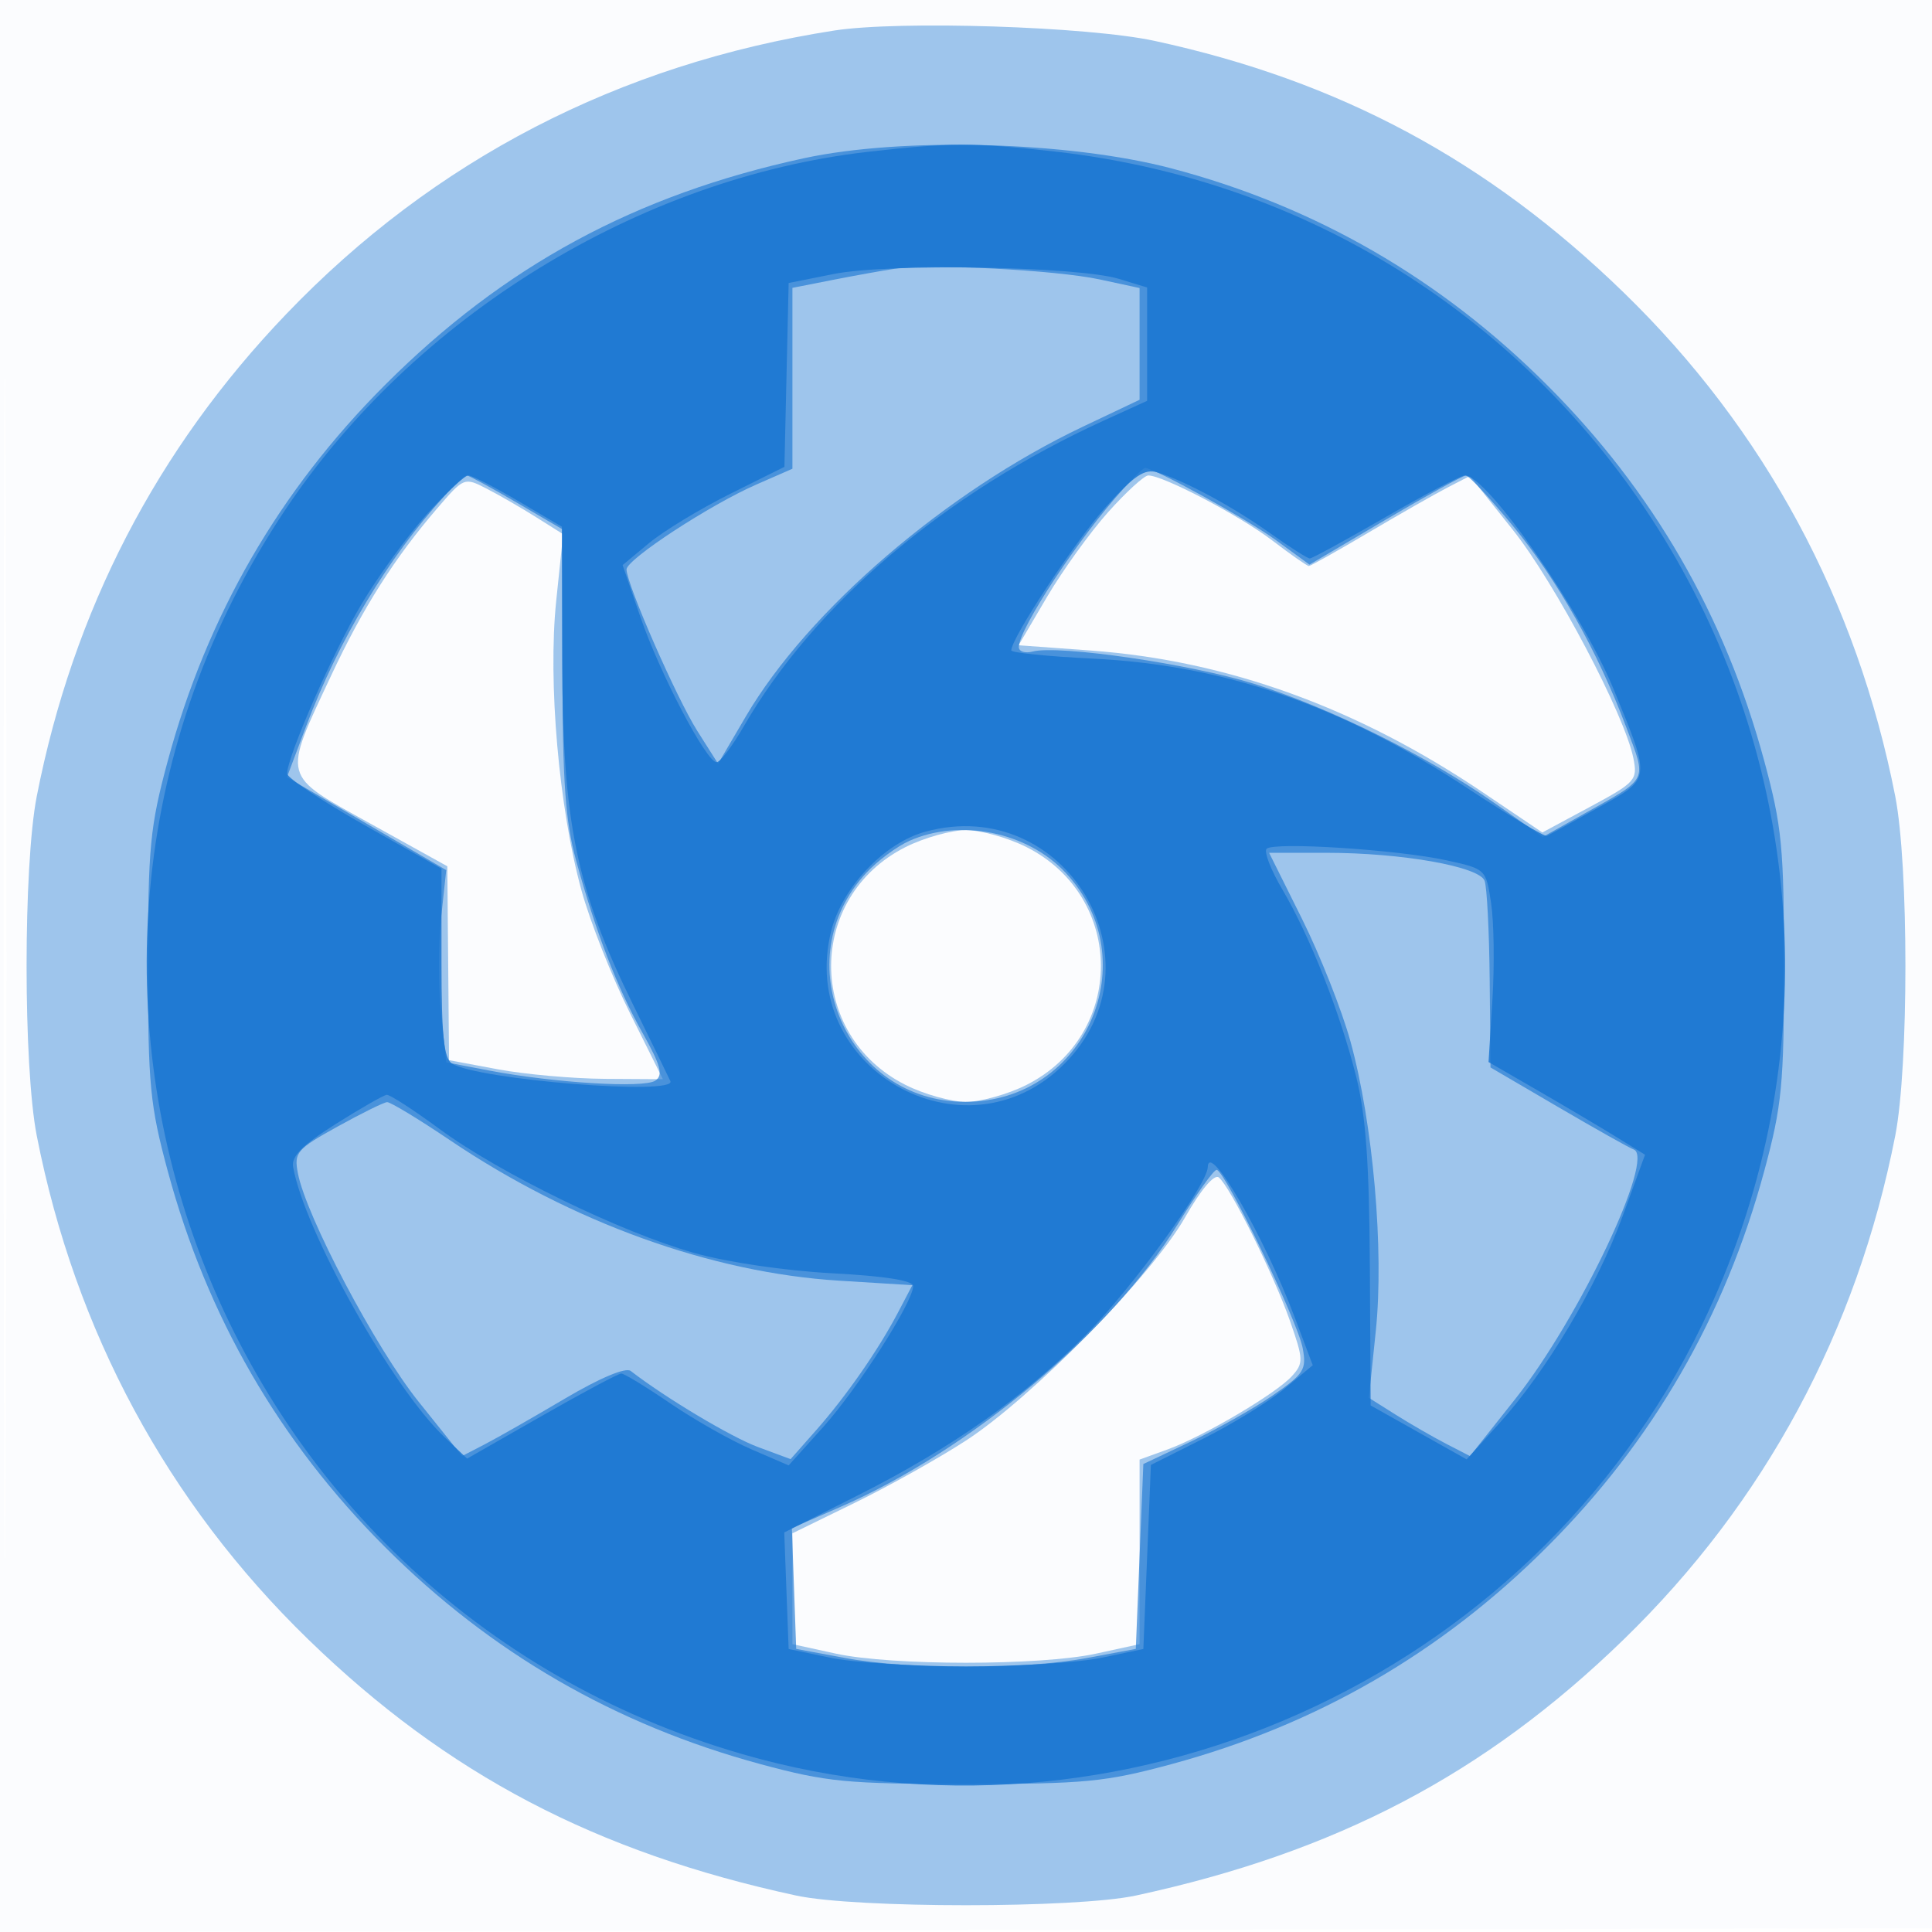
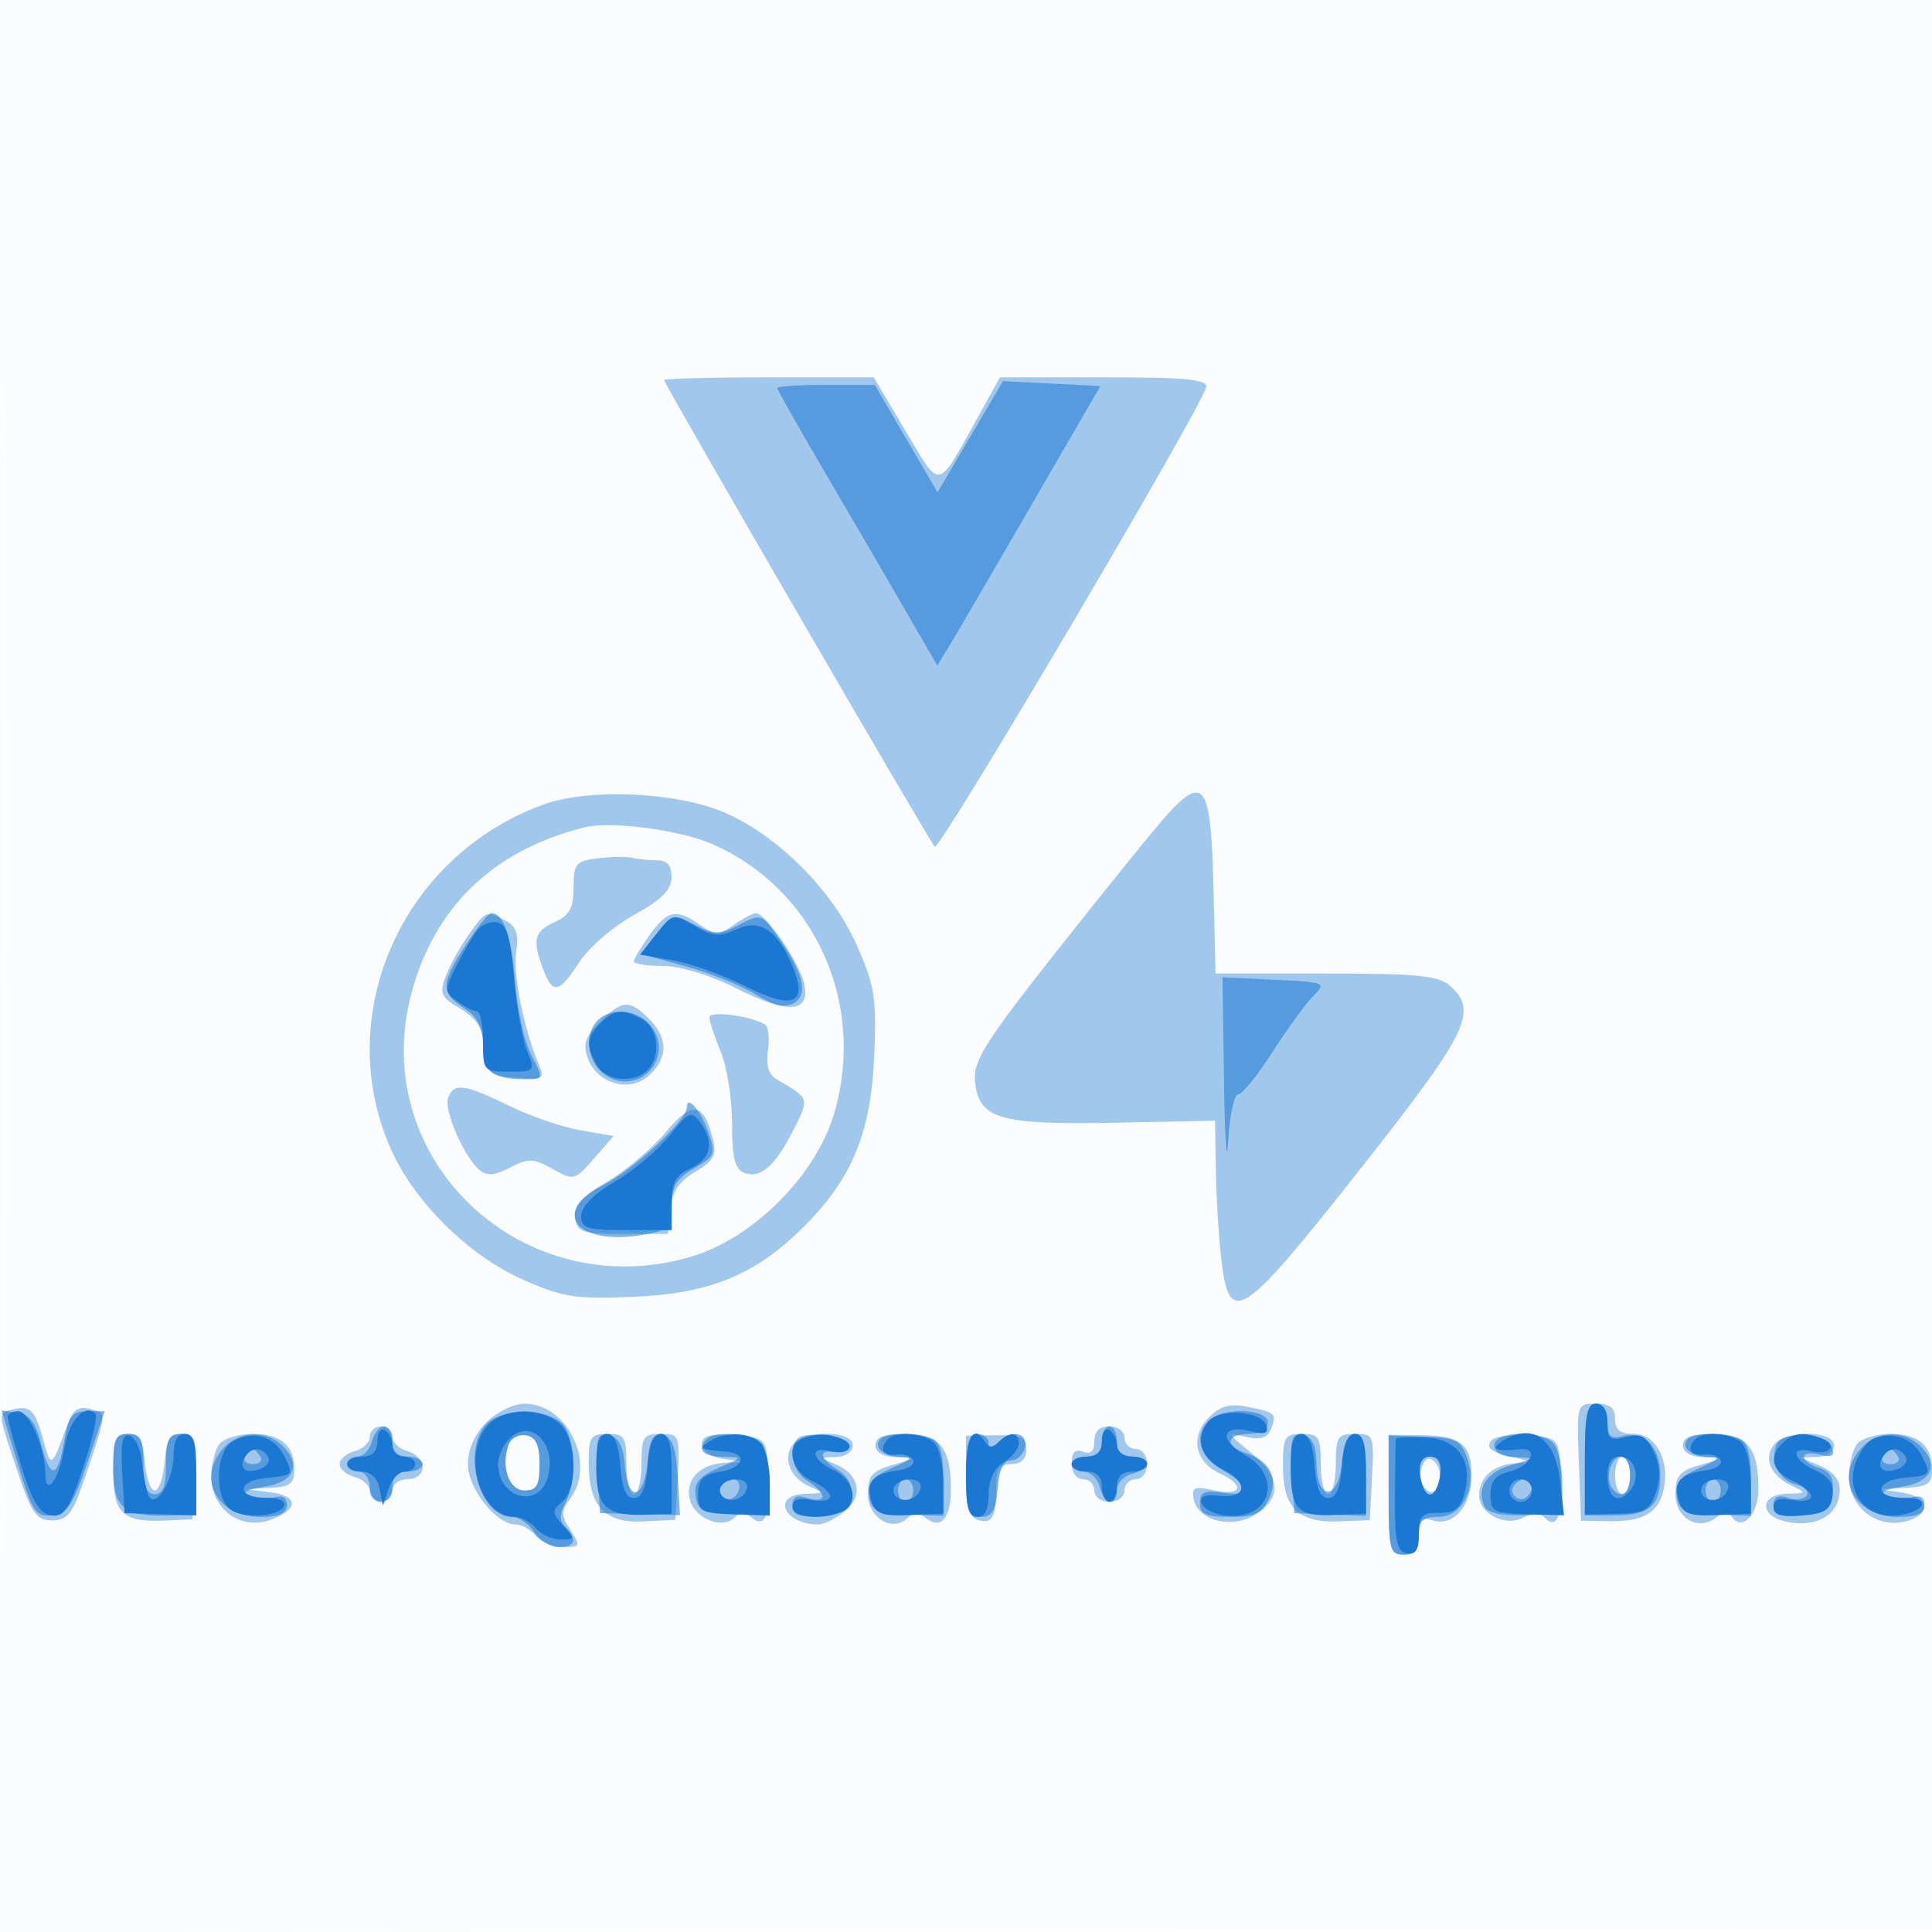
<svg xmlns="http://www.w3.org/2000/svg" width="256" height="256">
  <path fill-opacity=".016" d="M0 128.004v128.004l128.25-.254 128.25-.254.254-127.75L257.008 0H0v128.004m.485.496c0 70.4.119 99.053.265 63.672.146-35.38.146-92.98 0-128C.604 29.153.485 58.1.485 128.5" fill="#1976D2" fill-rule="evenodd" />
-   <path fill-opacity=".414" d="M110.5 4.051C82.037 8.492 57.508 21.188 37.936 41.608 20.753 59.537 9.701 80.895 4.873 105.5c-1.801 9.181-1.801 35.819 0 45 5.086 25.923 17.318 48.612 35.98 66.739 18.375 17.848 38.091 28.197 64.647 33.931 7.912 1.708 37.088 1.708 45 0 26.556-5.734 46.272-16.083 64.647-33.931 18.662-18.127 30.894-40.816 35.98-66.739 1.801-9.181 1.801-35.819 0-45-5.086-25.923-17.318-48.612-35.98-66.739-18.016-17.5-37.679-28.049-62.147-33.342-8.851-1.915-33.839-2.719-42.5-1.368M57.937 67.355c-5.675 6.602-9.848 13.179-14.046 22.136-6.475 13.818-6.675 13.065 5.205 19.652l10.177 5.643.114 12.846.113 12.847 6.5 1.214c3.575.667 9.951 1.235 14.169 1.26l7.669.047-4.359-8.75c-2.397-4.812-5.289-12.125-6.425-16.25-2.998-10.886-4.465-27.659-3.355-38.358l.919-8.858-3.559-2.242c-1.957-1.233-4.909-2.936-6.559-3.786-2.978-1.534-3.026-1.515-6.563 2.599m88.906.496c-2.389 2.669-6.038 7.731-8.111 11.25l-3.767 6.399 9.58.7c18.028 1.316 35.321 7.575 51.975 18.814l7.848 5.295 6.334-3.404c6.009-3.23 6.304-3.56 5.738-6.405-1.147-5.77-10.374-23.254-15.998-30.312l-5.672-7.12-3.002 1.552c-1.651.854-6.361 3.538-10.467 5.966-4.107 2.428-7.65 4.414-7.875 4.414-.225 0-2.416-1.532-4.869-3.404-4.319-3.297-14.43-8.596-16.402-8.596-.533 0-2.924 2.183-5.312 4.851M119.97 112.25c-13.123 6.629-13.123 24.871 0 31.5 2.45 1.238 6.063 2.25 8.03 2.25 1.967 0 5.58-1.012 8.03-2.25 13.123-6.629 13.123-24.871 0-31.5-2.45-1.237-6.063-2.25-8.03-2.25-1.967 0-5.58 1.013-8.03 2.25M157 161.354c-4.352 7.642-20.272 23.85-29 29.524-3.575 2.325-10.213 6.041-14.75 8.26l-8.25 4.033V217.858l5.75 1.254c7.405 1.615 27.095 1.615 34.5 0l5.75-1.254v-24.456l3.648-1.32c4.794-1.733 14.437-7.412 16.54-9.741 1.553-1.719 1.535-2.204-.269-7.341-2.19-6.233-7.905-17.753-9.416-18.979-.608-.493-2.383 1.609-4.503 5.333" fill="#1976D2" fill-rule="evenodd" />
-   <path fill-opacity=".633" d="M106.5 20.973c-22.292 4.83-39.705 14.257-55.488 30.039-14.029 14.03-23.57 30.536-28.774 49.782-2.363 8.739-2.625 11.45-2.625 27.206s.262 18.467 2.625 27.206c5.204 19.246 14.745 35.752 28.774 49.782 14.03 14.029 30.536 23.57 49.782 28.774 8.739 2.363 11.45 2.625 27.206 2.625s18.467-.262 27.206-2.625c19.246-5.204 35.752-14.745 49.782-28.774 14.029-14.03 23.57-30.536 28.774-49.782 2.363-8.739 2.625-11.45 2.625-27.206s-.262-18.467-2.625-27.206c-5.204-19.246-14.745-35.752-28.774-49.782-14.091-14.09-30.744-23.693-49.782-28.705-13.549-3.567-35.609-4.171-48.706-1.334m12 14.646c-1.65.25-5.362.92-8.25 1.489L105 38.142v23.97l-4.75 2.077c-6.192 2.707-17.255 9.944-17.232 11.273.035 1.995 6.648 17.075 9.379 21.388l2.754 4.349 3.674-6.267c8.243-14.057 26.562-29.805 44.666-38.396L151 52.973V38.166l-5.25-1.133c-5.812-1.255-22.567-2.124-27.25-1.414m30.364 29.131C143.041 71.129 135 83.305 135 85.744c0 .588.826.853 1.835.589 3.458-.904 21.048 1.663 29.357 4.284 10.03 3.165 22.999 9.592 31.774 15.747l6.466 4.535 5.534-3.108c8.572-4.815 8.255-4.157 5.513-11.444-3.799-10.092-9.099-19.497-15.061-26.725-3.004-3.642-5.79-6.614-6.19-6.605-.4.009-5.225 2.667-10.721 5.907l-9.993 5.89-4.507-3.286C165.275 68.808 152.92 62 151.716 62c-.188 0-1.472 1.237-2.852 2.75m-90 1C51.41 73.915 44.842 84.856 40.56 96.241l-2.536 6.741 10.552 6.155 10.552 6.156-.681 6.353c-.374 3.495-.372 9.226.004 12.737l.683 6.383 5.683 1.085c8.602 1.642 20.516 2.366 22.019 1.338 1.068-.73.728-1.998-1.686-6.301-3.395-6.053-6.18-13.281-8.819-22.888-1.413-5.145-1.79-10.397-1.808-25.188L74.5 70.123l-6.088-3.561C65.063 64.603 62.11 63 61.849 63c-.261 0-1.605 1.237-2.985 2.75m61.636 45.667c-1.65.737-4.209 2.632-5.686 4.211-10.782 11.526-2.66 30.372 13.089 30.372 15.938 0 24.142-18.76 13.283-30.373-5.038-5.388-13.972-7.206-20.686-4.21m52.021 10.333c2.397 4.813 5.289 12.125 6.425 16.25 2.998 10.886 4.465 27.659 3.355 38.358l-.919 8.858 3.559 2.242c1.957 1.233 4.972 2.97 6.7 3.861l3.141 1.62 5.984-7.548c8.468-10.679 18.616-32.069 15.696-33.084-.529-.184-5.012-2.704-9.962-5.6l-9-5.265-.109-11.634c-.061-6.398-.364-12.295-.675-13.105-.725-1.891-10.983-3.703-20.967-3.703h-7.587l4.359 8.75M44.704 149.289c-5.391 2.986-5.757 3.417-5.238 6.149 1.091 5.733 10.297 23.167 15.988 30.278l5.776 7.216 3.002-1.552c1.651-.854 6.432-3.58 10.625-6.059 4.62-2.731 8.054-4.175 8.714-3.664 4.628 3.577 13.301 8.762 16.873 10.086l4.316 1.6 3.37-3.816c3.99-4.517 8.242-10.633 10.867-15.629l1.893-3.603-9.695-.598c-16.92-1.046-35.444-7.731-51.57-18.613-4.144-2.796-7.893-5.066-8.33-5.045-.437.022-3.403 1.484-6.591 3.25m111.329 12.97c-8.786 14.244-27.564 29.962-44.73 37.44l-6.376 2.778.286 8.006.287 8.007 6.5 1.208c8.333 1.549 23.668 1.549 32 0l6.5-1.209.5-12.249.5-12.249 6.276-2.966c3.452-1.63 8.335-4.381 10.851-6.113 4.167-2.866 4.523-3.428 3.986-6.28-.682-3.621-10.343-23.636-11.403-23.623-.39.004-2.72 3.267-5.177 7.25" fill="#1976D2" fill-rule="evenodd" />
-   <path fill-opacity=".833" d="M115 20.118C84.682 23.586 54.789 41.994 37.68 67.73-3.021 128.953 27.51 211.9 98.296 232.413c50.062 14.507 104.459-9.792 127.215-56.827C258.3 107.81 214.472 28.41 139.666 20.069c-10.711-1.194-13.857-1.188-24.666.049m-4.5 16.181l-6 1.201-.28 12.178-.28 12.179-7.22 3.599c-3.971 1.98-8.795 4.91-10.72 6.51l-3.5 2.91 2.334 6.812C87.393 89.16 93.598 101 94.954 101c.471 0 2.089-2.137 3.596-4.75 9.336-16.183 26.726-30.955 47.7-40.518l5.75-2.621V38.094l-3.75-1.144c-5.437-1.658-30.556-2.091-37.75-.651m36.061 30.844C142.51 71.649 134 84.546 134 86.18c0 .31 4.838.799 10.75 1.087 17.603.858 33.113 6.239 49.915 17.316 5.371 3.542 10.015 6.322 10.319 6.178.304-.143 3.341-1.819 6.75-3.723 7.107-3.97 7.052-3.561 2.109-15.64C209.616 81.068 197.061 63 194.11 63c-.524 0-5.238 2.475-10.478 5.5-5.239 3.025-9.774 5.5-10.077 5.5-.303 0-2.689-1.521-5.303-3.38-4.927-3.505-11.193-6.882-14.883-8.021-1.702-.526-3.071.388-6.808 4.544m-90.026 1.029c-2.558 2.845-6.464 8.226-8.681 11.958-3.706 6.237-9.746 20.006-9.814 22.37-.016.55 4.581 3.611 10.216 6.803l10.244 5.802v12.483c0 9.611.322 12.681 1.398 13.348 3.467 2.146 29.807 4.253 28.929 2.314-.187-.412-2.439-5.025-5.004-10.25-7.445-15.161-9.276-24.064-9.326-45.352l-.043-17.851-5.771-3.399C65.508 64.529 62.522 63 62.048 63c-.474 0-2.955 2.328-5.513 5.172m66.085 42.031c-5.429 1.479-11.024 7.375-12.478 13.148C105.571 141.503 127.79 154.21 141 141c13.493-13.493.151-35.847-18.38-30.797m45.208 2.27c-.369.387.572 2.813 2.091 5.39 3.672 6.227 7.668 16.356 9.778 24.784 1.284 5.128 1.741 11.474 1.817 25.216l.102 18.364 6.362 3.573 6.361 3.573 4.296-4.745c6.263-6.918 12.985-18.203 16.375-27.493l2.965-8.125-3.737-2.311c-2.056-1.271-6.722-4.035-10.369-6.143l-6.63-3.832.513-8.233c.283-4.528.206-10.283-.17-12.79-.68-4.54-.702-4.561-5.882-5.699-6.478-1.422-22.966-2.478-23.872-1.529M44.5 148.928c-4.405 2.781-5.911 4.291-5.665 5.68 1.497 8.459 13.101 29.194 20.024 35.778l3.035 2.886 9.868-5.636c5.427-3.1 10.181-5.636 10.564-5.636.383 0 3.299 1.776 6.479 3.947 3.181 2.171 8.013 4.91 10.739 6.086l4.956 2.139 4.54-5.042c4.589-5.096 11.96-16.631 11.96-18.716 0-.736-3.755-1.33-10.75-1.701-6.206-.33-13.92-1.465-18.25-2.686-9.699-2.736-25.808-10.574-33.753-16.423-3.439-2.532-6.589-4.572-7-4.534-.411.039-3.447 1.775-6.747 3.858m115.533 5.738c-.066 2.336-10.026 16.03-16.166 22.227-8.065 8.141-17.827 15.013-30.159 21.23l-9.791 4.937.291 7.72.292 7.72 5.5 1.154c3.025.634 11.125 1.153 18 1.153s14.975-.519 18-1.153l5.5-1.154.5-12.195.5-12.195 7-3.515c3.85-1.934 8.675-4.906 10.723-6.605l3.722-3.09-2.347-6.236c-4.096-10.882-11.461-23.619-11.565-19.998" fill="#1976D2" fill-rule="evenodd" />
+   <path fill-opacity=".398" d="M88 50.373c0 .505 35.057 60.944 35.863 61.828.598.656 35.255-58.028 35.96-60.889.255-1.035-2.595-1.312-13.5-1.311l-13.823.001-2.911 5.249c-5.496 9.911-4.879 9.793-9.607 1.835L115.772 50h-13.886C94.249 50 88 50.168 88 50.373m-15.995 56.235c-18.741 6.807-28.079 27.872-20.226 45.625 3.072 6.946 10.2 14.036 17.326 17.234 5.407 2.426 7.024 2.687 14.734 2.374 10.202-.414 16.283-2.911 22.687-9.315s8.901-12.485 9.315-22.687c.313-7.71.052-9.327-2.374-14.734-3.197-7.123-10.278-14.243-17.25-17.345-6.323-2.814-18.095-3.374-24.212-1.152m82.855 1.111c-1.416 1.529-7.84 9.449-14.276 17.599-10.084 12.772-11.658 15.255-11.392 17.978.485 4.969 3.213 5.773 18.56 5.468l13.251-.264.098 6.5c.053 3.575.39 8.975.748 12 1.055 8.91 2.636 7.874 18.316-12 14.372-18.217 15.732-20.973 12.006-24.345-1.526-1.381-4.249-1.655-16.468-1.655h-14.64l-.281-11.738c-.316-13.136-1.231-14.612-5.922-9.543m-77.36 1.899c-12.167 3.006-20.074 10.654-23.058 22.302-5.608 21.889 14.898 41.065 37.032 34.631 8.279-2.407 16.67-10.798 19.077-19.077 4.231-14.557-2.571-29.614-16.079-35.59-4.287-1.896-13.493-3.125-16.972-2.266m1.75 4.111c-2.963.363-3.25.703-3.25 3.856 0 2.718-.535 3.702-2.5 4.597-2.73 1.244-3.003 2.364-1.525 6.253 1.287 3.384 2.081 3.226 4.79-.956 1.245-1.923 4.501-4.73 7.235-6.238 3.662-2.019 4.975-3.334 4.986-4.991.01-1.556-.577-2.25-1.904-2.25-1.055 0-2.518-.15-3.25-.334-.733-.184-2.795-.155-4.582.063m-17.157 10.14c-1.124 1.579-2.487 4.038-3.03 5.466-.873 2.295-.649 2.796 1.926 4.317 2.211 1.307 2.985 2.579 3.212 5.285.282 3.357.524 3.581 4.182 3.881 3.427.281 3.792.105 3.11-1.5-2.023-4.754-3.545-12.137-3.106-15.067.371-2.473.04-3.487-1.384-4.25-2.574-1.377-2.608-1.364-4.91 1.868m23.975.035c-1.137 1.598-2.068 3.173-2.068 3.5 0 .328 1.737.596 3.859.596 2.298 0 6.243 1.206 9.75 2.98 6.926 3.504 9.909 3.228 8.898-.824-.698-2.798-5.097-9.156-6.335-9.156-.4 0-1.727.701-2.949 1.557-2.012 1.409-2.434 1.409-4.446 0-3.144-2.203-4.354-1.959-6.709 1.347m-6.602 11.539c-1.917 1.917-2.261 2.941-1.595 4.75 1.256 3.416 5.54 4.65 8.099 2.334 2.573-2.328 2.584-4.973.03-7.527-2.587-2.587-3.57-2.521-6.534.443M94 134.798c0 .527.675 2.573 1.5 4.548.825 1.974 1.5 6.256 1.5 9.515 0 4.549.378 6.07 1.627 6.549 2.13.818 4.059-.873 6.536-5.729 2.113-4.142 2.11-4.15-2.248-6.661-1.065-.614-1.443-1.875-1.154-3.848.237-1.614.05-3.161-.415-3.436-1.937-1.146-7.346-1.837-7.346-.938M59.388 145.43c-.618 1.611 2.092 7.893 4.137 9.591.997.827 2.042.746 4.068-.316 2.399-1.257 3.075-1.235 5.618.183 2.823 1.574 2.952 1.542 5.497-1.376l2.606-2.988-4.362-.745c-2.399-.41-6.677-1.877-9.506-3.262-5.913-2.892-7.293-3.079-8.058-1.087m28.821 4.6c-1.811 2.164-5.322 5.124-7.804 6.578-3.415 2.002-4.437 3.16-4.208 4.768.27 1.896.948 2.124 6.303 2.124h6l.312-3.23c.226-2.343 1.131-3.714 3.297-4.994 2.437-1.439 2.873-2.224 2.372-4.27-1.219-4.987-2.722-5.221-6.272-.976M1.75 186.746c-2.108.483-2.128.191.573 8.242 1.88 5.601 2.507 6.485 4.591 6.472 1.997-.013 2.706-.874 4.104-4.988 3.232-9.513 3.2-9.182.955-9.769-1.596-.417-2.311.08-3.058 2.126-2.073 5.682-2.152 5.737-3.121 2.171-1.129-4.158-1.725-4.785-4.044-4.254m62.705 1.709C62.907 190.002 62 192.052 62 194c0 3.269 3.745 8 6.332 8 .783 0 1.983.675 2.668 1.5s2.325 1.5 3.645 1.5c2.256 0 2.313-.136.942-2.25-1.269-1.957-1.272-2.502-.023-4.191C79.02 193.886 75.212 186 69.5 186c-1.425 0-3.695 1.105-5.045 2.455m95.723-.633c-2.513 2.513-1.844 5.918 1.461 7.423 3.397 1.548 2.911 3.035-.732 2.235-2.642-.581-3.041-.414-2.74 1.15.56 2.908 5.173 4.032 8.256 2.013 3.466-2.271 3.245-4.951-.673-8.162-3.204-2.627-3.213-2.656-.604-2.08 1.903.421 2.822.125 3.273-1.051.785-2.044.629-2.19-3.138-2.944-2.313-.462-3.574-.113-5.103 1.416m49.03 5.928.292 7.75 3.5.066c4.632.088 6.639-.991 7.387-3.97.976-3.892-.907-7.596-3.862-7.596-1.858 0-2.525-.528-2.525-2 0-1.475-.667-2-2.542-2-2.529 0-2.541.039-2.25 7.75M49 190.383c0 .761-.9 1.619-2 1.907-1.1.287-2 1.057-2 1.71s.9 1.423 2 1.71c1.1.288 2 1.146 2 1.907 0 .76.675 1.383 1.5 1.383s1.5-.675 1.5-1.5c0-.833.889-1.5 2-1.5 1.163 0 2-.667 2-1.594 0-.876-.9-1.829-2-2.116-1.1-.288-2-1.146-2-1.907 0-.76-.675-1.383-1.5-1.383s-1.5.623-1.5 1.383m96 .586c0 1.339-.48 1.784-1.5 1.393-1.041-.4-1.5.069-1.5 1.531 0 1.206.641 2.107 1.5 2.107.825 0 1.5.675 1.5 1.5 0 .833.889 1.5 2 1.5s2-.667 2-1.5c0-.825.675-1.5 1.5-1.5.833 0 1.5-.889 1.5-2s-.667-2-1.5-2c-.825 0-1.5-.675-1.5-1.5 0-.833-.889-1.5-2-1.5-1.323 0-2 .667-2 1.969m-130 3.996c0 5.633 1.23 6.777 7 6.512l3.5-.161.3-5.658c.269-5.082.097-5.658-1.69-5.658-1.577 0-2.054.777-2.3 3.75-.17 2.063-.76 3.75-1.31 3.75s-1.14-1.687-1.31-3.75c-.244-2.938-.731-3.75-2.25-3.75-1.659 0-1.94.718-1.94 4.965m14.2-3.765c-.66.66-1.2 2.675-1.2 4.477 0 4.267 3.846 7.117 7.746 5.739 3.866-1.367 3.898-3.216.065-3.688l-3.311-.408 3.25-.16c2.678-.132 3.25-.565 3.25-2.46 0-3.148-1.816-4.7-5.5-4.7-1.705 0-3.64.54-4.3 1.2m38.218.153c-1.112 2.897-.011 6.147 2.082 6.147 1.618 0 2-.667 2-3.486 0-2.528-.482-3.579-1.753-3.824-.964-.186-2.012.338-2.329 1.163M78 193.777c0 5.797 2.113 8.078 7.241 7.819l4.259-.215.3-5.69c.29-5.512.22-5.691-2.25-5.691-2.308 0-2.55.379-2.55 4 0 2.2-.45 4-1 4s-1-1.8-1-4c0-3.6-.25-4-2.5-4-2.225 0-2.5.415-2.5 3.777m15-2.401c0 .859 1.166 1.668 2.75 1.908l2.75.416-2.628.15c-3.28.187-5.235 2.43-4.403 5.051.756 2.382 4.294 3.736 5.808 2.222.767-.767 1.451-.763 2.387.013 1.795 1.49 2.548-.708 2.149-6.272-.313-4.363-.314-4.364-4.563-4.671-3.237-.235-4.25.047-4.25 1.183m12.105-.003c-1.492 1.799-.37 4.575 2.284 5.647 1.932.781 1.878.859-.639.917-4.611.106-2.935 4.063 1.721 4.063.719 0 2.285-.791 3.479-1.759 2.545-2.061 1.929-4.941-1.339-6.261-2.091-.845-2.09-.854.139-.917 1.305-.036 2.25-.693 2.25-1.563 0-1.949-6.298-2.05-7.895-.127M116 191.5c0 .948 1.012 1.533 2.75 1.59 2.691.088 2.681.11-.5 1.029-2.705.781-3.25 1.425-3.25 3.842 0 3.17 3.295 5.144 5.277 3.162.76-.76 1.451-.764 2.355-.013 1.987 1.648 3.368.116 3.368-3.735 0-5.579-1.47-7.375-6.035-7.375-2.858 0-3.965.419-3.965 1.5m12 4.011c0 3.603.444 5.446 1.402 5.813 1.988.763 2.598-.174 2.598-3.991 0-2.666.4-3.333 2-3.333 1.312 0 2-.667 2-1.937 0-1.603-.691-1.928-4-1.882l-4 .055v5.275m42-1.166c0 5.475 2.062 7.467 7.5 7.244l4-.164.3-5.712c.29-5.535.221-5.713-2.25-5.713-2.308 0-2.55.379-2.55 4 0 2.2-.45 4-1 4s-1-1.8-1-4c0-3.6-.25-4-2.5-4-2.283 0-2.5.377-2.5 4.345m14 3.718c0 7.27.168 7.937 2 7.937 1.481 0 2-.667 2-2.567 0-2.065.371-2.45 1.895-1.966 2.671.847 5.105-1.973 5.105-5.916 0-4.184-1.43-5.324-6.75-5.38l-4.25-.046v7.938m13.528-7.109c-.65 1.053.136 1.523 3.972 2.371 1.58.35 1.465.467-.55.559-3.006.137-4.95 1.818-4.95 4.281 0 2.441 3.486 4.181 5.847 2.917 1.261-.675 2.202-.633 2.967.132 1.589 1.589 2.387-.944 1.999-6.35-.312-4.346-.33-4.365-4.471-4.667-2.287-.167-4.453.174-4.814.757M223 191.5c0 .948 1.012 1.533 2.75 1.59 2.691.088 2.681.11-.5 1.029-2.705.781-3.25 1.425-3.25 3.842 0 3.262 3.117 5.017 5.459 3.073.892-.74 1.578-.784 1.984-.126 1.302 2.106 3.557-.164 3.557-3.581 0-5.53-1.48-7.327-6.035-7.327-2.858 0-3.965.419-3.965 1.5m12.105-.127c-1.485 1.789-.546 4.104 2.203 5.433 2.118 1.023 2.099 1.061-.558 1.126-3.47.086-3.709 2.789-.322 3.639 3.321.834 6.345-.282 7.085-2.613.761-2.396-.072-3.837-2.865-4.965l-2.148-.866 2.25-.064c1.305-.036 2.25-.693 2.25-1.563 0-1.949-6.298-2.05-7.895-.127m11.095-.173c-.66.66-1.2 2.675-1.2 4.477 0 4.02 3.629 6.884 7.493 5.914 3.627-.91 3.152-3.384-.743-3.868-3.2-.397-3.192-.405.5-.563 3.2-.137 3.75-.497 3.75-2.46 0-3.148-1.816-4.7-5.5-4.7-1.705 0-3.64.54-4.3 1.2m-57.8 3.2c-.366.954-.171 2.229.434 2.834.8.8 1.282.627 1.766-.634.366-.954.171-2.229-.434-2.834-.8-.8-1.282-.627-1.766.634m25.6 1.1c0 1.375.45 2.5 1 2.5s1-1.125 1-2.5-.45-2.5-1-2.5-1 1.125-1 2.5" fill="#1976D2" fill-rule="evenodd" />
+   <path fill-opacity=".55" d="m128.566 57.868-4.339 7.369-4.158-7.119L115.912 51h-6.456c-3.551 0-6.456.187-6.456.417 0 .229 2.858 5.291 6.351 11.25 3.492 5.958 8.263 14.14 10.601 18.181l4.251 7.348 1.721-2.848c.947-1.566 5.807-9.899 10.8-18.517l9.078-15.669-6.448-.331-6.448-.331-4.34 7.368M61.723 125.2c-3.359 5.181-3.389 6.318-.223 8.392 1.825 1.196 2.5 2.523 2.5 4.916 0 3.467 1.279 4.492 5.607 4.492 2.429 0 2.434-.021.787-3.205-.911-1.762-1.882-6.15-2.156-9.75-.46-6.038-1.503-9.045-3.137-9.045-.36 0-1.88 1.89-3.378 4.2m25.29-1.49-2.118 2.694 5.879 1.609c3.233.885 7.42 2.562 9.305 3.727 2.485 1.536 3.895 1.854 5.137 1.159 1.969-1.102 1.205-4.095-2.304-9.023-1.971-2.768-2.135-2.812-4.975-1.343-2.626 1.357-3.248 1.358-5.871.001-2.816-1.456-3.019-1.409-5.053 1.176m75.177 19.79c.108 7.7.355 11.188.55 7.75.196-3.437.79-6.25 1.32-6.25.531 0 2.573-2.513 4.538-5.585 1.965-3.072 4.399-6.412 5.408-7.421 1.781-1.781 1.63-1.846-5.087-2.165l-6.924-.329.195 14m-82.99-8.3c-1.878 1.878-1.41 5.539.915 7.168a4.457 4.457 0 0 0 6.253-6.253c-1.629-2.325-5.29-2.793-7.168-.915M91 146.788c0 1.662-7.062 8.203-11.056 10.241-7.272 3.709-3.381 8.214 5.634 6.522 3.049-.572 3.423-.991 3.428-3.846.005-2.503.656-3.574 2.97-4.891 2.746-1.562 2.886-1.913 1.896-4.752-1.044-2.994-2.872-5.078-2.872-3.274M210 193.4v7.4l3.75.006c4.779.007 6.25-1.242 6.25-5.306 0-3.762-2.111-5.966-4.995-5.212-1.596.418-2.005.035-2.005-1.882 0-1.472-.582-2.406-1.5-2.406-1.198 0-1.5 1.489-1.5 7.4m-207.643.573c1.94 6.413 2.372 7.058 4.557 6.806 2.014-.233 2.789-1.395 4.684-7.029l2.271-6.75h-2.347c-1.958 0-2.458.662-3.022 4-.846 5.006-1.878 5.09-3.074.25-.667-2.702-1.525-3.835-3.069-4.055l-2.143-.306 2.143 7.084m62.214-5.402C61.087 192.056 63.432 201 67.831 201c.928 0 2.25.9 2.937 2 .687 1.1 2.145 2 3.24 2 2.213 0 2.558-1.034.899-2.693-.79-.79-.79-1.657 0-3.134 1.597-2.983 1.335-8.788-.478-10.602-.865-.864-3.083-1.571-4.929-1.571s-4.064.707-4.929 1.571m95.629-.371c-2.067 2.067-1.317 4.826 1.794 6.597 3.838 2.184 3.841 3.553.006 2.99-2.399-.352-3-.075-3 1.386 0 1.466.794 1.827 4.021 1.827 3.307 0 4.222-.439 5.147-2.47 1.269-2.785.078-5-3.258-6.059-2.739-.869-2.356-2.471.59-2.471 1.556 0 2.5-.567 2.5-1.5 0-1.852-6.017-2.083-7.8-.3M49.29 191c-.288 1.1-1.146 2-1.907 2-.76 0-1.383.45-1.383 1s.675 1 1.5 1c.833 0 1.5.889 1.5 2s.667 2 1.5 2 1.5-.889 1.5-2c0-1.333.667-2 2-2 1.1 0 2-.45 2-1s-.9-1-2-1c-1.333 0-2-.667-2-2 0-1.1-.492-2-1.094-2-.601 0-1.329.9-1.616 2m96.71 0c0 1.333-.667 2-2 2-1.1 0-2 .45-2 1s.717 1 1.594 1c.876 0 1.829.9 2.116 2 .623 2.381 2.29 2.677 2.29.406 0-.876.9-1.829 2-2.116 1.1-.288 2-.921 2-1.407 0-.485-.9-.883-2-.883-1.333 0-2-.667-2-2 0-1.1-.45-2-1-2s-1 .9-1 2m-131 3.378c0 5.307 1.277 6.52 6.781 6.444l4.219-.058v-5.382c0-4.715-.248-5.382-2-5.382-1.667 0-2 .667-2 4 0 2.889-.417 4-1.5 4s-1.5-1.111-1.5-4c0-3.333-.333-4-2-4-1.695 0-2 .667-2 4.378m14.655-2.549c-3.677 4.063-.939 9.171 4.916 9.171 2.447 0 3.429-.449 3.429-1.567 0-1.11-.581-1.383-1.991-.936-1.095.348-2.558.268-3.25-.176-.818-.525-.037-.985 2.23-1.315 3.951-.573 5.01-2.864 2.49-5.385-2.153-2.152-5.775-2.056-7.824.208m37.763-.476c-1.112 2.897-.011 6.147 2.082 6.147 1.618 0 2-.667 2-3.486 0-2.528-.482-3.579-1.753-3.824-.964-.186-2.012.338-2.329 1.163m11.777 3.813.305 5.334 5.298.13 5.298.129-.298-5.12c-.225-3.858-.714-5.199-1.984-5.441-1.297-.246-1.759.542-2 3.414-.427 5.083-2.596 5.595-3 .708-.225-2.721-.828-3.901-2.119-4.146-1.587-.3-1.768.304-1.5 4.992m14.472-4.499c-1.394 1.393-.567 2.334 2.083 2.372 2.748.039 2.747.04-.572 1.482-2.571 1.117-3.249 1.955-3 3.711.279 1.963.961 2.292 5.072 2.447l4.75.178v-4.228c0-2.326-.54-4.769-1.2-5.429-1.283-1.283-6.028-1.638-7.133-.533m12.047-.048c-1.38 1.38-.693 4.377 1.286 5.613 1.1.687 2 1.621 2 2.076 0 .455-.9.541-2 .192-1.441-.457-2-.18-2 .993 0 1.269.825 1.559 3.75 1.317 2.985-.247 3.814-.759 4.063-2.512.197-1.381-.456-2.683-1.75-3.491-2.309-1.441-2.713-2.657-.813-2.446.688.077 1.475-.311 1.75-.861.575-1.149-5.207-1.959-6.286-.881m10.98.02c-1.082 1.082.309 2.359 2.615 2.4 1.762.032 1.54.322-1.131 1.482-2.571 1.117-3.249 1.955-3 3.711.279 1.963.961 2.292 5.072 2.447l4.75.178v-4.821c0-3.475-.442-4.992-1.582-5.429-2.073-.796-5.915-.777-6.724.032M128 195.5c0 4.776.255 5.5 1.94 5.5 1.519 0 2.006-.812 2.25-3.75.208-2.512.801-3.75 1.796-3.75.818 0 1.638-.787 1.824-1.75.386-2.006-1.818-2.342-3.61-.55-.933.933-1.2.933-1.2 0 0-.66-.675-1.2-1.5-1.2-1.152 0-1.5 1.278-1.5 5.5m43.195-.334.305 5.334 4.75.179 4.75.178v-5.428c0-4.058-.364-5.429-1.44-5.429-.941 0-1.547 1.297-1.75 3.75-.418 5.057-3.288 5.274-3.362.254-.037-2.512-.545-3.592-1.805-3.834-1.523-.294-1.713.361-1.448 4.996M184 198.109c0 7.224.169 7.891 2 7.891 1.467 0 2-.667 2-2.5 0-2.006.499-2.5 2.521-2.5 3.288 0 5.244-3.923 3.885-7.79-.842-2.397-1.497-2.726-5.679-2.851l-4.727-.142v7.892m14-6.609c0 .948 1.012 1.533 2.75 1.59 2.75.09 2.75.09-.393 1.001-3.297.955-4.673 2.923-3.741 5.35.387 1.008 2.031 1.408 5.468 1.33l4.916-.112v-4.13c0-2.271-.54-4.669-1.2-5.329-1.783-1.783-7.8-1.552-7.8.3m25.694-.861c-1.082 1.082.309 2.359 2.615 2.4 1.762.032 1.54.322-1.131 1.482-2.571 1.117-3.249 1.955-3 3.711.279 1.963.961 2.292 5.072 2.447l4.75.178v-4.821c0-3.475-.442-4.992-1.582-5.429-2.073-.796-5.915-.777-6.724.032m11.692.797c-.87 2.267.321 4.675 2.608 5.273 1.091.285 1.726.936 1.411 1.445-.316.51-1.435.654-2.489.319-1.352-.429-1.916-.129-1.916 1.02 0 1.269.825 1.559 3.75 1.317 3.223-.266 3.793-.684 4.058-2.974.228-1.969-.229-2.835-1.75-3.318-2.731-.866-2.662-2.489.076-1.773 1.535.402 2.005.165 1.673-.843-.673-2.048-6.669-2.424-7.421-.466m11.269.393c-3.677 4.063-.939 9.171 4.916 9.171 2.447 0 3.429-.449 3.429-1.567 0-1.11-.581-1.383-1.991-.936-1.095.348-2.558.268-3.25-.176-.818-.525-.037-.985 2.23-1.315 3.951-.573 5.01-2.864 2.49-5.385-2.153-2.152-5.775-2.056-7.824.208M32.5 193c-.34.55.11 1 1 1s1.34-.45 1-1c-.34-.55-.79-1-1-1-.21 0-.66.45-1 1m217 0c-.34.55.11 1 1 1s1.34-.45 1-1c-.34-.55-.79-1-1-1-.21 0-.66.45-1 1m-61.5 2.5c0 1.556.567 2.5 1.5 2.5s1.5-.944 1.5-2.5-.567-2.5-1.5-2.5-1.5.944-1.5 2.5m25.38-1.048c-.306.799-.266 1.924.09 2.5 1.165 1.885 2.53 1.101 2.53-1.452 0-2.711-1.718-3.398-2.62-1.048m-117.837 2.479c-.683 1.105.894 2.299 1.818 1.375.95-.951.773-2.306-.302-2.306-.518 0-1.2.419-1.516.931M119 197.5c0 .825.45 1.5 1 1.5s1-.675 1-1.5-.45-1.5-1-1.5-1 .675-1 1.5m81.543-.569c-.683 1.105.894 2.299 1.818 1.375.95-.951.773-2.306-.302-2.306-.518 0-1.2.419-1.516.931M226 197.5c0 .825.45 1.5 1 1.5s1-.675 1-1.5-.45-1.5-1-1.5-1 .675-1 1.5" fill="#1976D2" fill-rule="evenodd" />
+   <path fill-opacity=".971" d="m86.99 123.74-2.171 2.759 4.291.733c2.36.402 6.686 1.944 9.614 3.426 6.332 3.203 8.367 2.39 6.329-2.53-2.035-4.914-4.305-6.426-7.476-4.981-2.238 1.02-3.157.942-5.55-.472-2.816-1.664-2.906-1.645-5.037 1.065m-23.707-.533c-.568.711-1.817 2.835-2.775 4.721-1.666 3.275-1.663 3.486.066 4.75.994.727 2.172 1.322 2.617 1.322.445 0 .809 1.8.809 4 0 3.899.087 4 3.475 4 3.395 0 3.45-.063 2.359-2.75-.614-1.512-1.391-5.895-1.725-9.74-.46-5.276-.999-7.064-2.201-7.293-.876-.166-2.057.279-2.625.99m16.288 12.364c-1.842 1.843-1.942 2.867-.536 5.495 1.157 2.162 4.928 2.571 6.765.734 1.837-1.837 1.428-5.608-.734-6.765-2.628-1.406-3.652-1.306-5.495.536m9.162 14.888c-1.522 1.912-4.784 4.659-7.25 6.104-2.822 1.654-4.483 3.333-4.483 4.532 0 1.662.766 1.905 6 1.905h6v-3.521c0-2.786.522-3.76 2.5-4.661 2.735-1.246 3.193-3.494 1.25-6.135-1.133-1.541-1.509-1.375-4.017 1.776M210 193.342v7.343l4.226-.093c3.657-.08 4.355-.457 5.179-2.802.655-1.861.576-3.537-.251-5.352-.978-2.145-1.67-2.525-3.679-2.021-2.143.538-2.475.283-2.475-1.898 0-1.572-.564-2.519-1.5-2.519-1.197 0-1.5 1.482-1.5 7.342M1.015 187.75c.008.412.854 3.45 1.881 6.75 1.39 4.467 2.382 6.078 3.885 6.306 1.681.256 2.386-.799 4.221-6.313 1.212-3.642 1.952-6.873 1.644-7.18-1.416-1.416-3.51.921-4.133 4.612C7.795 196.17 6 198.516 6 195.208 6 191.884 3.859 187 2.402 187c-.771 0-1.395.338-1.387.75m63.64 1.079C61.15 192.702 63.571 201 68.206 201c.852 0 2.109.675 2.794 1.5s2.16 1.5 3.277 1.5c1.917 0 1.937-.106.353-1.857-1.5-1.657-1.517-1.992-.155-3.122 2.16-1.793 1.969-8.309-.304-10.366-2.427-2.197-7.454-2.105-9.516.174m95.427-.428c-1.787 2.154-.961 4.851 1.927 6.291 3.452 1.721 3.23 3.887-.36 3.504-1.988-.211-2.722.091-2.423 1 .235.717 1.658 1.449 3.162 1.626 5.906.697 7.735-5.106 2.541-8.063-3.531-2.009-3.027-4.073.763-3.122 1.932.486 2.455.301 2.111-.746-.648-1.971-6.199-2.324-7.721-.49M50 190.941c0 1.392-.648 2.059-2 2.059-1.1 0-2 .45-2 1s.869 1 1.93 1c1.205 0 2.097.847 2.373 2.25l.443 2.25.744-2.25c.409-1.238 1.366-2.25 2.127-2.25.76 0 1.383-.45 1.383-1s-.675-1-1.5-1-1.5-.648-1.5-1.441-.45-1.719-1-2.059c-.55-.34-1 .309-1 1.441m17.529-.327C66.688 191.455 66 192.979 66 194c0 4.455 5.235 5.984 6.529 1.908 1.4-4.409-2.139-8.155-5-5.294m78.471.327c0 1.392-.648 2.059-2 2.059-1.1 0-2 .45-2 1s.9 1 2 1c1.333 0 2 .667 2 2 0 1.1.45 2 1 2s1-.9 1-2c0-1.333.667-2 2-2 1.1 0 2-.45 2-1s-.9-1-2-1-2-.648-2-1.441-.45-1.719-1-2.059c-.55-.34-1 .309-1 1.441m-129.806 4.207.306 5.352 4.75.141 4.75.142v-5.392c0-4.125-.352-5.391-1.5-5.391-.977 0-1.5.979-1.5 2.809 0 3.519-2.581 7.476-3.386 5.191-.29-.825-.66-2.815-.821-4.423-.161-1.607-.881-3.116-1.599-3.352-.989-.325-1.231.869-1 4.923m14.556-4.088c-2.158 1.282-2.364 7.185-.31 8.89 1.668 1.384 6.745 1.041 7.246-.49.188-.573-.859-1.023-2.325-1-4.127.062-4.081-2.279.052-2.646 3.412-.303 3.492-.401 2.286-2.814-1.374-2.75-4.24-3.55-6.949-1.94M79 194.378c0 5.216 1.246 6.48 6.25 6.334l3.75-.108v-5.302c0-3.952-.367-5.302-1.443-5.302-.982 0-1.54 1.356-1.75 4.25-.215 2.974-.757 4.25-1.807 4.25-1.05 0-1.592-1.276-1.807-4.25-.21-2.894-.768-4.25-1.75-4.25-1.037 0-1.443 1.231-1.443 4.378M94 191c-1.47.95-1.281 1.065 2.237 1.356 2.903.24 2.343 2.11-.794 2.654-2.333.404-2.943 1.026-2.943 3 0 2.284.393 2.502 4.75 2.631l4.75.142v-4.192c0-2.305-.54-4.731-1.2-5.391-1.44-1.44-4.731-1.537-6.8-.2m12.25-.338c-2.161.872-1.38 4.322 1.25 5.52 1.375.626 2.5 1.569 2.5 2.095 0 .526-1.125.741-2.5.478-1.676-.32-2.5-.029-2.5.884 0 1.41 3.604 1.834 6.418.754 2.439-.936 1.885-4.298-.918-5.575-2.976-1.356-3.356-3.275-.501-2.529 2.415.632 3.641-.829 1.413-1.684-1.794-.689-3.356-.672-5.162.057m11.417.005c-1.239 1.238-.678 2.311 1.083 2.071.963-.131 1.975.212 2.25.762.275.55-.625 1.151-2 1.335-3.361.45-4.329 1.554-3.54 4.04.551 1.735 1.391 2.045 5.1 1.883l4.44-.193v-4.082c0-2.246-.54-4.623-1.2-5.283-1.294-1.294-5.047-1.62-6.133-.533M128 195.5c0 4.222.348 5.5 1.5 5.5.999 0 1.5-.999 1.5-2.992 0-1.908.724-3.443 2-4.24 1.1-.687 2-1.816 2-2.509 0-1.547-1.233-1.626-2.687-.172-.783.783-1.275.783-1.759 0-1.542-2.494-2.554-.745-2.554 4.413m43.015-1.25c.021 5.777.832 6.69 5.767 6.493l4.218-.168v-5.287c0-3.94-.368-5.288-1.443-5.288-.982 0-1.54 1.356-1.75 4.25-.215 2.974-.757 4.25-1.807 4.25-1.05 0-1.592-1.276-1.807-4.25-.21-2.894-.768-4.25-1.75-4.25-1.033 0-1.439 1.207-1.428 4.25m13.932-3.589c-.029.186-.077 3.601-.107 7.589-.045 5.888.246 7.311 1.552 7.573 1.178.237 1.608-.442 1.608-2.539 0-2.444.39-2.857 2.664-2.823 2.051.03 2.831-.572 3.389-2.618 1.177-4.317-.923-7.239-5.312-7.391-2.058-.072-3.765.023-3.794.209M199 191c-1.571 1.015-.773 1.365 2.361 1.034 2.727-.289 1.485 2.294-1.435 2.984-1.754.413-2.426 1.253-2.426 3.027 0 2.251.405 2.467 4.868 2.599l4.868.143-.509-4.517c-.649-5.759-3.725-7.857-7.727-5.27m25.667-.333c-1.239 1.238-.678 2.311 1.083 2.071.963-.131 1.975.212 2.25.762.275.55-.625 1.151-2 1.335-3.361.45-4.329 1.554-3.54 4.04.551 1.735 1.391 2.045 5.1 1.883l4.44-.193v-4.082c0-2.246-.54-4.623-1.2-5.283-1.294-1.294-5.047-1.62-6.133-.533m11.533.533c-1.895 1.895-1.411 3.747 1.3 4.982 1.375.626 2.5 1.569 2.5 2.095 0 .526-1.125.741-2.5.478-1.718-.328-2.5-.033-2.5.944 0 1.031 1.03 1.337 3.75 1.111 3.007-.248 3.813-.754 4.068-2.55.229-1.607-.407-2.571-2.25-3.411-3.028-1.38-3.458-3.315-.569-2.56 2.415.632 3.641-.829 1.413-1.684-2.368-.909-3.881-.736-5.212.595m11.985-.535c-.723.3-1.747 1.683-2.276 3.075-1.467 3.858 1.256 7.473 5.326 7.069 3.836-.381 4.806-2.405 1.126-2.349-4.127.062-4.081-2.279.052-2.646 3.412-.303 3.492-.401 2.286-2.814-1.225-2.452-3.908-3.414-6.514-2.335m-215.726 2.402c-.92 1.489.147 2.298 2.061 1.564.884-.339 1.327-1.07.984-1.624-.81-1.311-2.215-1.284-3.045.06m217 0c-.92 1.489.147 2.298 2.061 1.564.884-.339 1.327-1.07.984-1.624-.81-1.311-2.215-1.284-3.045.06m-61.275 2.464c.174 1.392.766 2.531 1.316 2.531s1.142-1.139 1.316-2.531c.226-1.804-.152-2.531-1.316-2.531-1.164 0-1.542.727-1.316 2.531m24.816-.09c0 3.048 1.388 4.002 2.999 2.061 1.499-1.807.621-4.502-1.468-4.502-.957 0-1.531.916-1.531 2.441m-117.457 1.49c-.317.512-.118 1.213.441 1.559 1.193.737 3.016-.199 3.016-1.549 0-1.217-2.707-1.225-3.457-.01m23 0c-.317.512-.118 1.213.441 1.559 1.193.737 3.016-.199 3.016-1.549 0-1.217-2.707-1.225-3.457-.01M200 197.5c0 .825.675 1.5 1.5 1.5s1.5-.675 1.5-1.5-.675-1.5-1.5-1.5-1.5.675-1.5 1.5m25.543-.569c-.317.512-.118 1.213.441 1.559 1.193.737 3.016-.199 3.016-1.549 0-1.217-2.707-1.225-3.457-.01" fill="#1976D2" fill-rule="evenodd" />
</svg>
